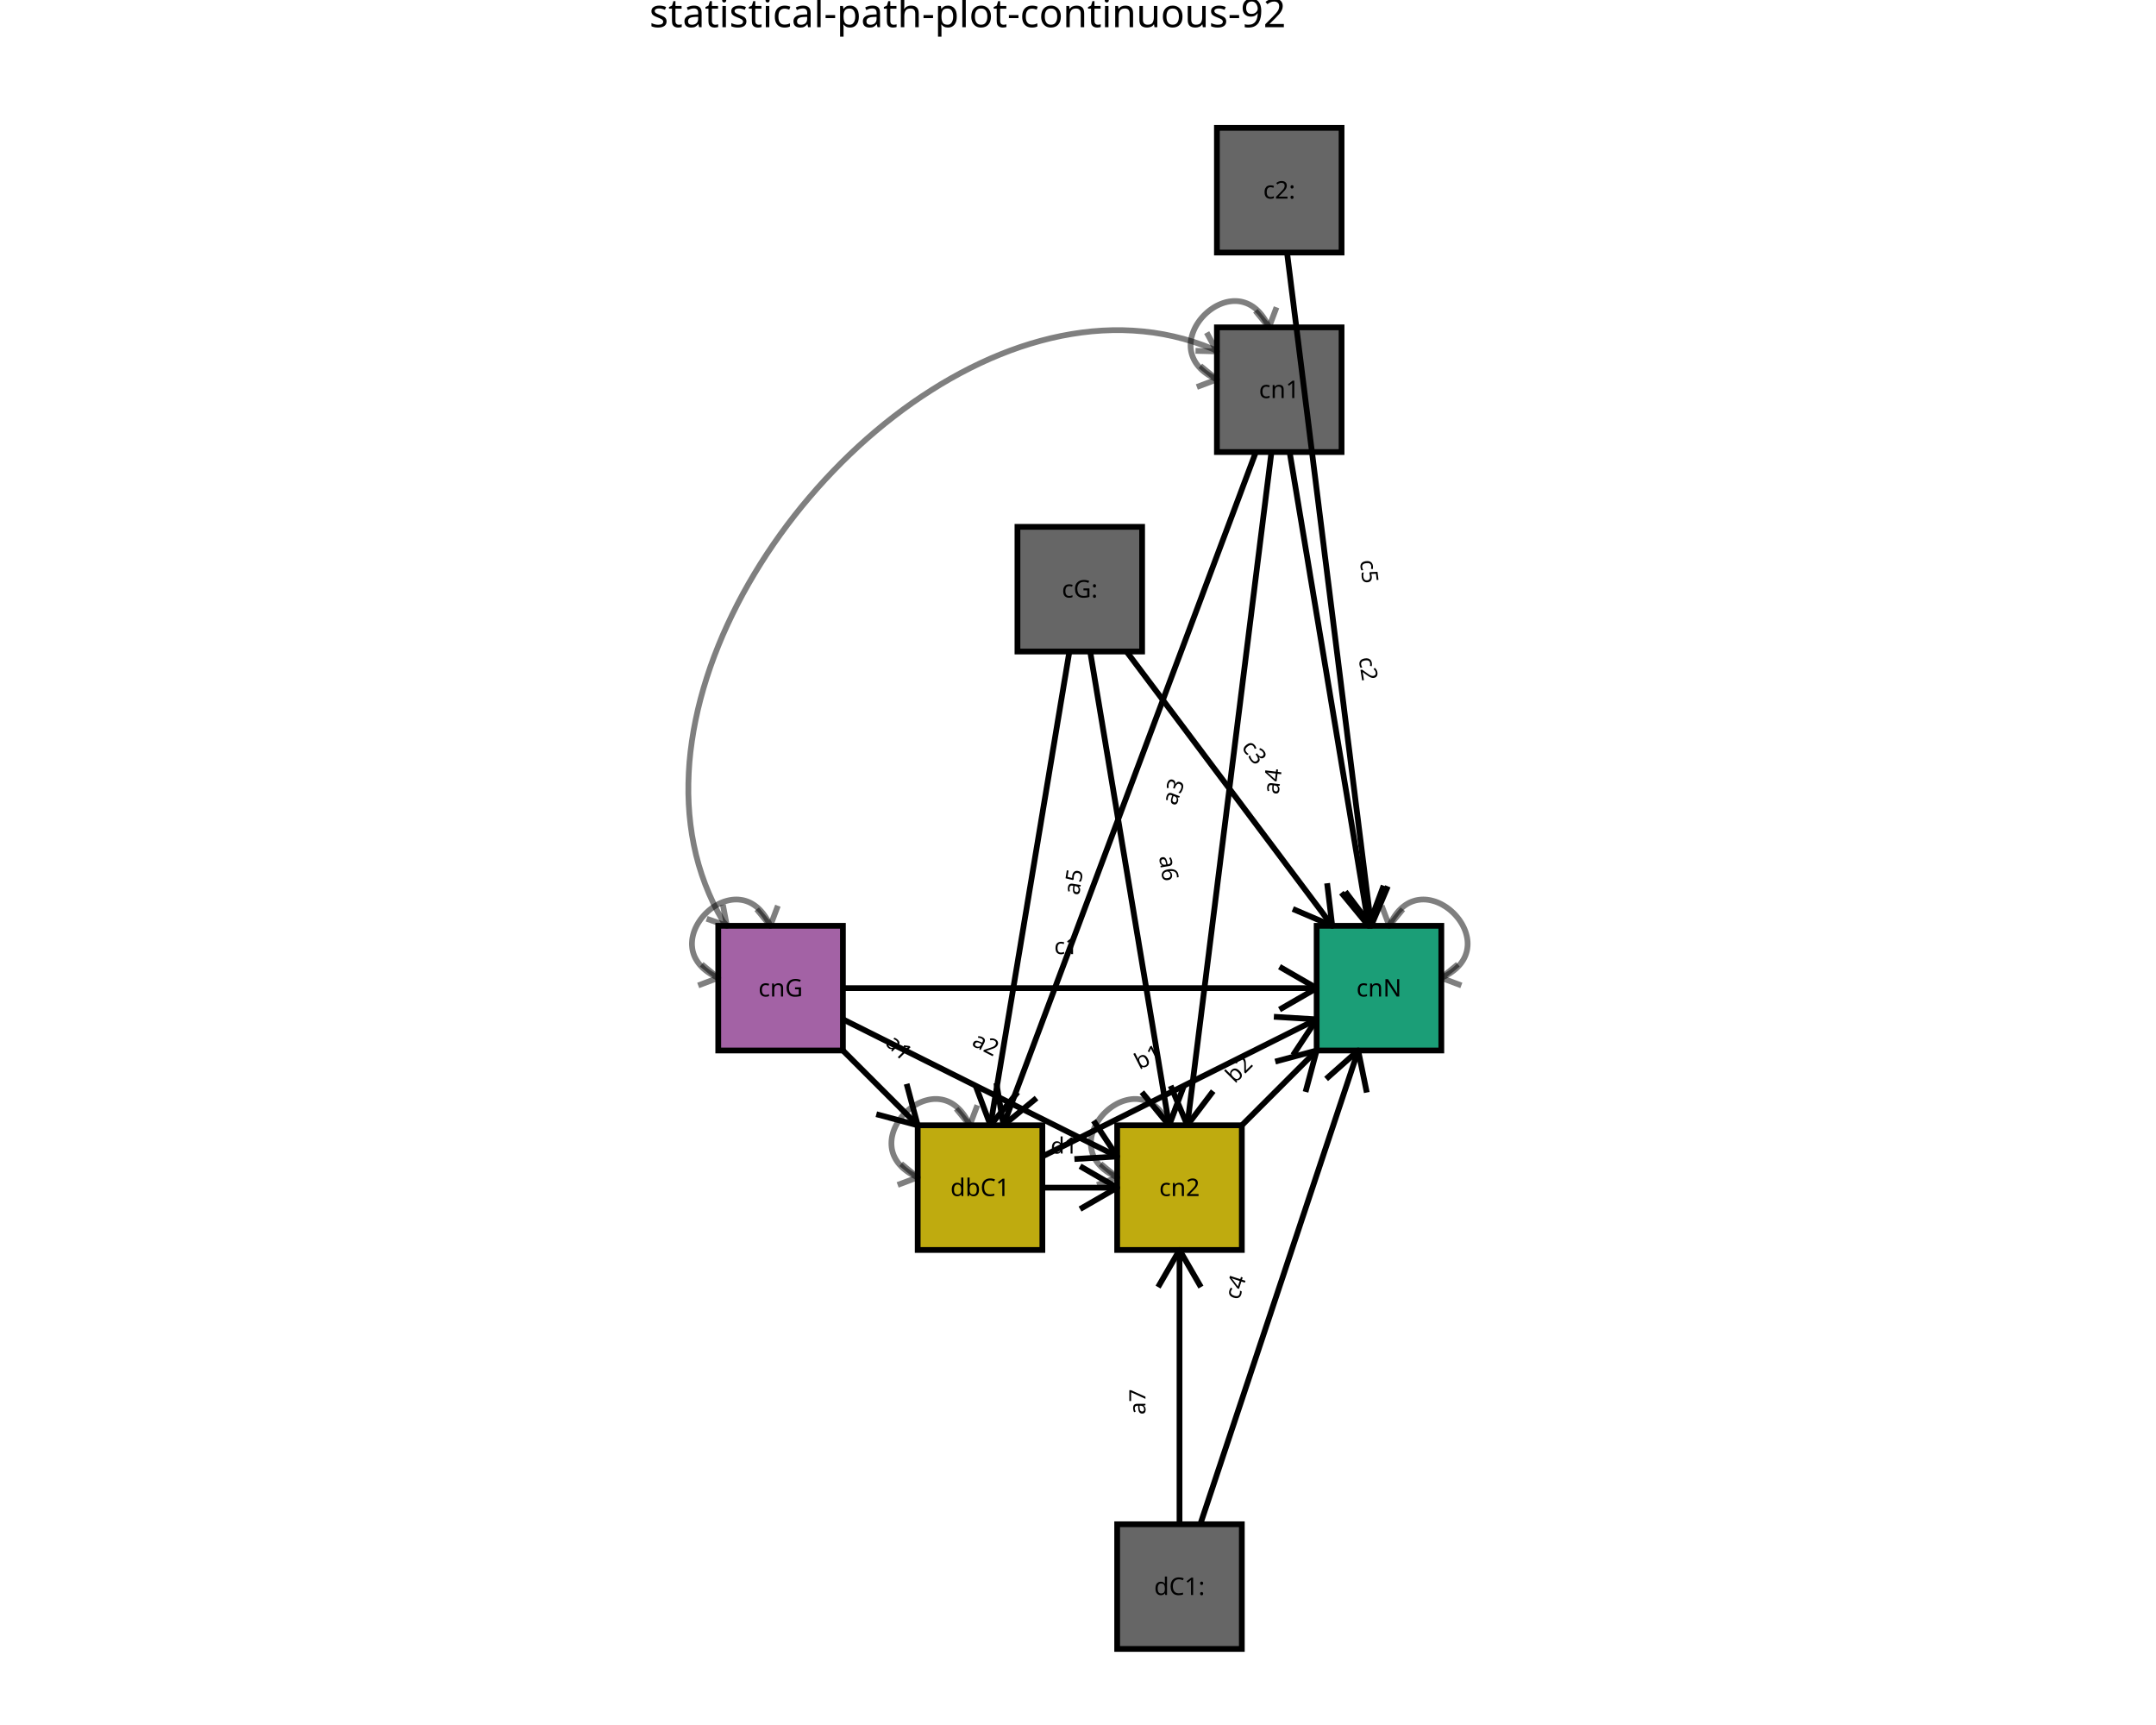
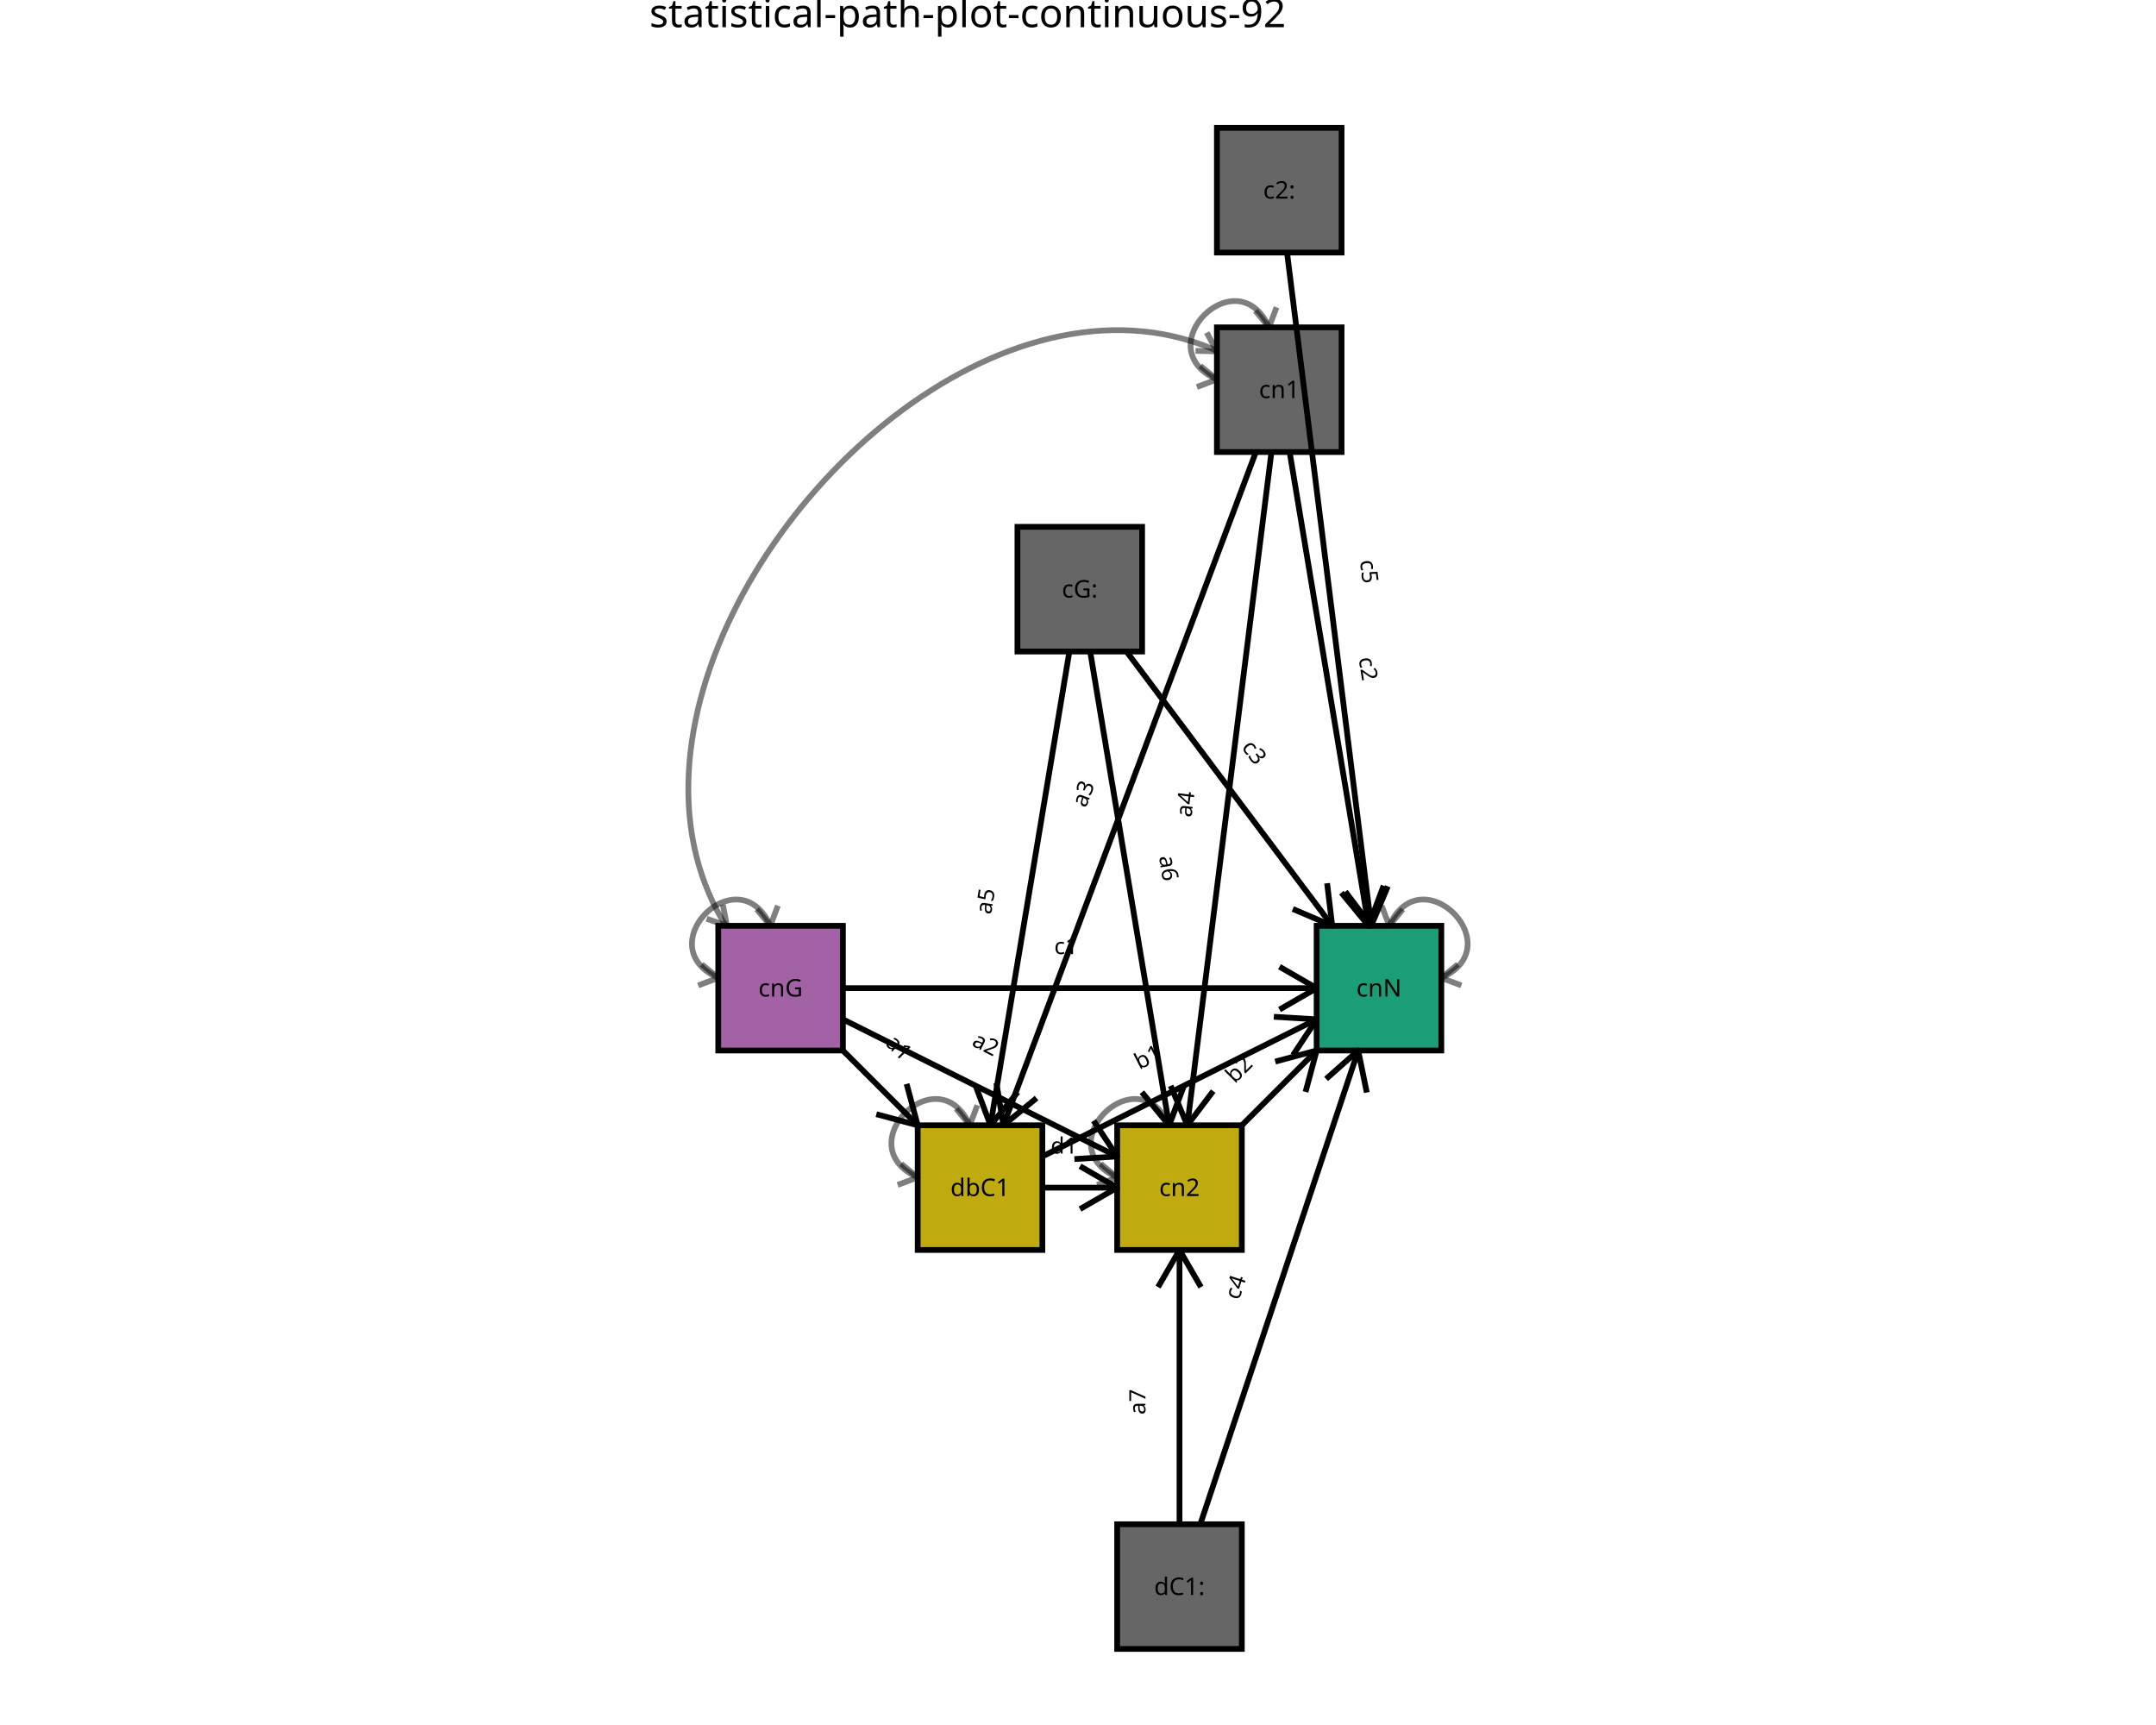
<svg xmlns="http://www.w3.org/2000/svg" class="svglite" data-engine-version="2.0" width="720.00pt" height="576.00pt" viewBox="0 0 720.00 576.00">
  <defs>
    <style type="text/css">
    .svglite line, .svglite polyline, .svglite polygon, .svglite path, .svglite rect, .svglite circle {
      fill: none;
      stroke: #000000;
      stroke-linecap: round;
      stroke-linejoin: round;
      stroke-miterlimit: 10.00;
    }
  </style>
  </defs>
  <rect width="100%" height="100%" style="stroke: none; fill: #FFFFFF;" />
  <defs>
    <clipPath id="cpMC4wMHw3MjAuMDB8MC4wMHw1NzYuMDA=">
      <rect x="0.00" y="0.00" width="720.00" height="576.00" />
    </clipPath>
  </defs>
  <g clip-path="url(#cpMC4wMHw3MjAuMDB8MC4wMHw1NzYuMDA=)">
</g>
  <defs>
    <clipPath id="cpMjE2Ljg3fDUwMy4xM3wwLjAwfDU3Ni4wMA==">
      <rect x="216.87" y="0.00" width="286.26" height="576.00" />
    </clipPath>
  </defs>
  <g clip-path="url(#cpMjE2Ljg3fDUwMy4xM3wwLjAwfDU3Ni4wMA==)">
    <rect x="216.87" y="0.00" width="286.26" height="576.00" style="stroke-width: 10.67; stroke: none;" />
  </g>
  <g clip-path="url(#cpMC4wMHw3MjAuMDB8MC4wMHw1NzYuMDA=)">
</g>
  <defs>
    <clipPath id="cpMjE2Ljg3fDUwMy4xM3wxNy4zMHw1NzYuMDA=">
      <rect x="216.87" y="17.30" width="286.26" height="558.70" />
    </clipPath>
  </defs>
  <g clip-path="url(#cpMjE2Ljg3fDUwMy4xM3wxNy4zMHw1NzYuMDA=)">
    <rect x="216.87" y="17.30" width="286.26" height="558.70" style="stroke-width: 10.67; stroke: none;" />
    <rect x="239.86" y="309.14" width="41.63" height="41.63" style="stroke-width: 1.92; stroke-linecap: butt; stroke-linejoin: miter; fill: #A362A5;" />
    <rect x="439.70" y="309.14" width="41.63" height="41.63" style="stroke-width: 1.92; stroke-linecap: butt; stroke-linejoin: miter; fill: #1B9E77;" />
    <rect x="306.47" y="375.75" width="41.63" height="41.63" style="stroke-width: 1.92; stroke-linecap: butt; stroke-linejoin: miter; fill: #BFAB0F;" />
    <rect x="373.08" y="375.75" width="41.63" height="41.63" style="stroke-width: 1.92; stroke-linecap: butt; stroke-linejoin: miter; fill: #BFAB0F;" />
    <rect x="406.39" y="109.31" width="41.63" height="41.63" style="stroke-width: 1.92; stroke-linecap: butt; stroke-linejoin: miter; fill: #666666;" />
    <rect x="339.78" y="175.92" width="41.63" height="41.63" style="stroke-width: 1.92; stroke-linecap: butt; stroke-linejoin: miter; fill: #666666;" />
    <rect x="373.08" y="508.97" width="41.63" height="41.63" style="stroke-width: 1.92; stroke-linecap: butt; stroke-linejoin: miter; fill: #666666;" />
    <rect x="406.39" y="42.70" width="41.63" height="41.63" style="stroke-width: 1.92; stroke-linecap: butt; stroke-linejoin: miter; fill: #666666;" />
    <polyline points="281.50,329.96 282.88,329.96 284.90,329.96 286.92,329.96 288.94,329.96 290.96,329.96 292.98,329.96 294.99,329.96 297.01,329.96 299.03,329.96 301.05,329.96 303.07,329.96 305.09,329.96 307.11,329.96 309.12,329.96 311.14,329.96 313.16,329.96 315.18,329.96 317.20,329.96 319.22,329.96 321.23,329.96 323.25,329.96 325.27,329.96 327.29,329.96 329.31,329.96 331.33,329.96 333.35,329.96 335.36,329.96 337.38,329.96 339.40,329.96 341.42,329.96 343.44,329.96 345.46,329.96 347.48,329.96 349.49,329.96 351.51,329.96 353.53,329.96 355.55,329.96 357.57,329.96 359.59,329.96 361.60,329.96 363.62,329.96 365.64,329.96 367.66,329.96 369.68,329.96 371.70,329.96 373.72,329.96 375.73,329.96 377.75,329.96 379.77,329.96 381.79,329.96 383.81,329.96 385.83,329.96 387.85,329.96 389.86,329.96 391.88,329.96 393.90,329.96 395.92,329.96 397.94,329.96 399.96,329.96 401.97,329.96 403.99,329.96 406.01,329.96 408.03,329.96 410.05,329.96 412.07,329.96 414.09,329.96 416.10,329.96 418.12,329.96 420.14,329.96 422.16,329.96 424.18,329.96 426.20,329.96 428.22,329.96 430.23,329.96 432.25,329.96 434.27,329.96 436.29,329.96 438.31,329.96 439.70,329.96 " style="stroke-width: 1.92; stroke-linecap: butt;" />
    <polyline points="427.30,337.11 439.70,329.96 427.30,322.80 " style="stroke-width: 1.92; stroke-linecap: butt;" />
    <polyline points="376.21,217.55 376.74,218.27 377.75,219.61 378.76,220.96 379.77,222.30 380.78,223.65 381.79,225.00 382.80,226.34 383.81,227.69 384.82,229.03 385.83,230.38 386.84,231.72 387.85,233.07 388.85,234.41 389.86,235.76 390.87,237.11 391.88,238.45 392.89,239.80 393.90,241.14 394.91,242.49 395.92,243.83 396.93,245.18 397.94,246.53 398.95,247.87 399.96,249.22 400.97,250.56 401.97,251.91 402.98,253.25 403.99,254.60 405.00,255.95 406.01,257.29 407.02,258.64 408.03,259.98 409.04,261.33 410.05,262.67 411.06,264.02 412.07,265.37 413.08,266.71 414.09,268.06 415.09,269.40 416.10,270.75 417.11,272.09 418.12,273.44 419.13,274.78 420.14,276.13 421.15,277.48 422.16,278.82 423.17,280.17 424.18,281.51 425.19,282.86 426.20,284.20 427.21,285.55 428.22,286.90 429.22,288.24 430.23,289.59 431.24,290.93 432.25,292.28 433.26,293.62 434.27,294.97 435.28,296.32 436.29,297.66 437.30,299.01 438.31,300.35 439.32,301.70 440.33,303.04 441.34,304.39 442.34,305.74 443.35,307.08 444.36,308.43 444.90,309.14 " style="stroke-width: 1.92; stroke-linecap: butt;" />
    <polyline points="431.74,303.52 444.90,309.14 443.19,294.93 " style="stroke-width: 1.92; stroke-linecap: butt;" />
    <polyline points="357.13,217.55 356.89,218.94 356.56,220.96 356.22,222.98 355.89,225.00 355.55,227.01 355.21,229.03 354.88,231.05 354.54,233.07 354.20,235.09 353.87,237.11 353.53,239.12 353.19,241.14 352.86,243.16 352.52,245.18 352.19,247.20 351.85,249.22 351.51,251.24 351.18,253.25 350.84,255.27 350.50,257.29 350.17,259.31 349.83,261.33 349.49,263.35 349.16,265.37 348.82,267.38 348.48,269.40 348.15,271.42 347.81,273.44 347.48,275.46 347.14,277.48 346.80,279.49 346.47,281.51 346.13,283.53 345.79,285.55 345.46,287.57 345.12,289.59 344.78,291.61 344.45,293.62 344.11,295.64 343.77,297.66 343.44,299.68 343.10,301.70 342.77,303.72 342.43,305.74 342.09,307.75 341.76,309.77 341.42,311.79 341.08,313.81 340.75,315.83 340.41,317.85 340.07,319.86 339.74,321.88 339.40,323.90 339.06,325.92 338.73,327.94 338.39,329.96 338.06,331.98 337.72,333.99 337.38,336.01 337.05,338.03 336.71,340.05 336.37,342.07 336.04,344.09 335.70,346.11 335.36,348.12 335.03,350.14 334.69,352.16 334.35,354.18 334.02,356.20 333.68,358.22 333.35,360.23 333.01,362.25 332.67,364.27 332.34,366.29 332.00,368.31 331.66,370.33 331.33,372.35 330.99,374.36 330.76,375.75 " style="stroke-width: 1.92; stroke-linecap: butt;" />
    <polyline points="325.74,362.35 330.76,375.75 339.86,364.70 " style="stroke-width: 1.92; stroke-linecap: butt;" />
    <polyline points="364.06,217.55 364.30,218.94 364.63,220.96 364.97,222.98 365.31,225.00 365.64,227.01 365.98,229.03 366.31,231.05 366.65,233.07 366.99,235.09 367.32,237.11 367.66,239.12 368.00,241.14 368.33,243.16 368.67,245.18 369.01,247.20 369.34,249.22 369.68,251.24 370.02,253.25 370.35,255.27 370.69,257.29 371.02,259.31 371.36,261.33 371.70,263.35 372.03,265.37 372.37,267.38 372.71,269.40 373.04,271.42 373.38,273.44 373.72,275.46 374.05,277.48 374.39,279.49 374.72,281.51 375.06,283.53 375.40,285.55 375.73,287.57 376.07,289.59 376.41,291.61 376.74,293.62 377.08,295.64 377.42,297.66 377.75,299.68 378.09,301.70 378.43,303.72 378.76,305.74 379.10,307.75 379.43,309.77 379.77,311.79 380.11,313.81 380.44,315.83 380.78,317.85 381.12,319.86 381.45,321.88 381.79,323.90 382.13,325.92 382.46,327.94 382.80,329.96 383.14,331.98 383.47,333.99 383.81,336.01 384.14,338.03 384.48,340.05 384.82,342.07 385.15,344.09 385.49,346.11 385.83,348.12 386.16,350.14 386.50,352.16 386.84,354.18 387.17,356.20 387.51,358.22 387.85,360.23 388.18,362.25 388.52,364.27 388.85,366.29 389.19,368.31 389.53,370.33 389.86,372.35 390.20,374.36 390.43,375.75 " style="stroke-width: 1.92; stroke-linecap: butt;" />
    <polyline points="381.33,364.70 390.43,375.75 395.45,362.35 " style="stroke-width: 1.92; stroke-linecap: butt;" />
    <polyline points="400.84,508.97 401.30,507.59 401.97,505.57 402.65,503.55 403.32,501.53 403.99,499.51 404.67,497.49 405.34,495.47 406.01,493.46 406.68,491.44 407.36,489.42 408.03,487.40 408.70,485.38 409.38,483.36 410.05,481.34 410.72,479.33 411.39,477.31 412.07,475.29 412.74,473.27 413.41,471.25 414.09,469.23 414.76,467.22 415.43,465.20 416.10,463.18 416.78,461.16 417.45,459.14 418.12,457.12 418.80,455.10 419.47,453.09 420.14,451.07 420.81,449.05 421.49,447.03 422.16,445.01 422.83,442.99 423.51,440.97 424.18,438.96 424.85,436.94 425.52,434.92 426.20,432.90 426.87,430.88 427.54,428.86 428.22,426.85 428.89,424.83 429.56,422.81 430.23,420.79 430.91,418.77 431.58,416.75 432.25,414.73 432.93,412.72 433.60,410.70 434.27,408.68 434.94,406.66 435.62,404.64 436.29,402.62 436.96,400.60 437.63,398.59 438.31,396.57 438.98,394.55 439.65,392.53 440.33,390.51 441.00,388.49 441.67,386.48 442.34,384.46 443.02,382.44 443.69,380.42 444.36,378.40 445.04,376.38 445.71,374.36 446.38,372.35 447.05,370.33 447.73,368.31 448.40,366.29 449.07,364.27 449.75,362.25 450.42,360.23 451.09,358.22 451.76,356.20 452.44,354.18 453.11,352.16 453.57,350.77 " style="stroke-width: 1.92; stroke-linecap: butt;" />
    <polyline points="456.44,364.80 453.57,350.77 442.86,360.27 " style="stroke-width: 1.92; stroke-linecap: butt;" />
    <polyline points="393.90,508.97 393.90,508.26 393.90,506.91 393.90,505.57 393.90,504.22 393.90,502.88 393.90,501.53 393.90,500.18 393.90,498.84 393.90,497.49 393.90,496.15 393.90,494.80 393.90,493.46 393.90,492.11 393.90,490.76 393.90,489.42 393.90,488.07 393.90,486.73 393.90,485.38 393.90,484.04 393.90,482.69 393.90,481.34 393.90,480.00 393.90,478.65 393.90,477.31 393.90,475.96 393.90,474.62 393.90,473.27 393.90,471.93 393.90,470.58 393.90,469.23 393.90,467.89 393.90,466.54 393.90,465.20 393.90,463.85 393.90,462.51 393.90,461.16 393.90,459.81 393.90,458.47 393.90,457.12 393.90,455.78 393.90,454.43 393.90,453.09 393.90,451.74 393.90,450.39 393.90,449.05 393.90,447.70 393.90,446.36 393.90,445.01 393.90,443.67 393.90,442.32 393.90,440.97 393.90,439.63 393.90,438.28 393.90,436.94 393.90,435.59 393.90,434.25 393.90,432.90 393.90,431.56 393.90,430.21 393.90,428.86 393.90,427.52 393.90,426.17 393.90,424.83 393.90,423.48 393.90,422.14 393.90,420.79 393.90,419.44 393.90,418.10 393.90,417.38 " style="stroke-width: 1.92; stroke-linecap: butt;" />
    <polyline points="401.06,429.78 393.90,417.38 386.74,429.78 " style="stroke-width: 1.92; stroke-linecap: butt;" />
    <polyline points="429.81,84.33 429.90,85.05 430.23,87.74 430.57,90.43 430.91,93.12 431.24,95.81 431.58,98.50 431.92,101.19 432.25,103.89 432.59,106.58 432.93,109.27 433.26,111.96 433.60,114.65 433.93,117.34 434.27,120.03 434.61,122.72 434.94,125.42 435.28,128.11 435.62,130.80 435.95,133.49 436.29,136.18 436.63,138.87 436.96,141.56 437.30,144.26 437.63,146.95 437.97,149.64 438.31,152.33 438.64,155.02 438.98,157.71 439.32,160.40 439.65,163.09 439.99,165.79 440.33,168.48 440.66,171.17 441.00,173.86 441.34,176.55 441.67,179.24 442.01,181.93 442.34,184.63 442.68,187.32 443.02,190.01 443.35,192.70 443.69,195.39 444.03,198.08 444.36,200.77 444.70,203.46 445.04,206.16 445.37,208.85 445.71,211.54 446.05,214.23 446.38,216.92 446.72,219.61 447.05,222.30 447.39,225.00 447.73,227.69 448.06,230.38 448.40,233.07 448.74,235.76 449.07,238.45 449.41,241.14 449.75,243.83 450.08,246.53 450.42,249.22 450.76,251.91 451.09,254.60 451.43,257.29 451.76,259.98 452.10,262.67 452.44,265.37 452.77,268.06 453.11,270.75 453.45,273.44 453.78,276.13 454.12,278.82 454.46,281.51 454.79,284.20 455.13,286.90 455.47,289.59 455.80,292.28 456.14,294.97 456.47,297.66 456.81,300.35 457.15,303.04 457.48,305.74 457.82,308.43 457.91,309.14 " style="stroke-width: 1.92; stroke-linecap: butt;" />
    <polyline points="449.27,297.73 457.91,309.14 463.47,295.95 " style="stroke-width: 1.92; stroke-linecap: butt;" />
    <polyline points="281.50,350.77 281.54,350.82 282.21,351.49 282.88,352.16 283.56,352.83 284.23,353.51 284.90,354.18 285.57,354.85 286.25,355.52 286.92,356.20 287.59,356.87 288.27,357.54 288.94,358.22 289.61,358.89 290.28,359.56 290.96,360.23 291.63,360.91 292.30,361.58 292.98,362.25 293.65,362.93 294.32,363.60 294.99,364.27 295.67,364.94 296.34,365.62 297.01,366.29 297.69,366.96 298.36,367.64 299.03,368.31 299.70,368.98 300.38,369.65 301.05,370.33 301.72,371.00 302.40,371.67 303.07,372.35 303.74,373.02 304.41,373.69 305.09,374.36 305.76,375.04 306.43,375.71 306.47,375.75 " style="stroke-width: 1.92; stroke-linecap: butt;" />
    <polyline points="292.65,372.05 306.47,375.75 302.77,361.93 " style="stroke-width: 1.92; stroke-linecap: butt;" />
    <polyline points="281.50,340.37 282.21,340.72 283.56,341.40 284.90,342.07 286.25,342.74 287.59,343.41 288.94,344.09 290.28,344.76 291.63,345.43 292.98,346.11 294.32,346.78 295.67,347.45 297.01,348.12 298.36,348.80 299.70,349.47 301.05,350.14 302.40,350.82 303.74,351.49 305.09,352.16 306.43,352.83 307.78,353.51 309.12,354.18 310.47,354.85 311.81,355.52 313.16,356.20 314.51,356.87 315.85,357.54 317.20,358.22 318.54,358.89 319.89,359.56 321.23,360.23 322.58,360.91 323.93,361.58 325.27,362.25 326.62,362.93 327.96,363.60 329.31,364.27 330.65,364.94 332.00,365.62 333.35,366.29 334.69,366.96 336.04,367.64 337.38,368.31 338.73,368.98 340.07,369.65 341.42,370.33 342.77,371.00 344.11,371.67 345.46,372.35 346.80,373.02 348.15,373.69 349.49,374.36 350.84,375.04 352.19,375.71 353.53,376.38 354.88,377.06 356.22,377.73 357.57,378.40 358.91,379.07 360.26,379.75 361.60,380.42 362.95,381.09 364.30,381.77 365.64,382.44 366.99,383.11 368.33,383.78 369.68,384.46 371.02,385.13 372.37,385.80 373.08,386.16 " style="stroke-width: 1.92; stroke-linecap: butt;" />
    <polyline points="358.80,387.02 373.08,386.16 365.20,374.22 " style="stroke-width: 1.92; stroke-linecap: butt;" />
    <polyline points="348.11,386.16 348.82,385.80 350.17,385.13 351.51,384.46 352.86,383.78 354.20,383.11 355.55,382.44 356.89,381.77 358.24,381.09 359.59,380.42 360.93,379.75 362.28,379.07 363.62,378.40 364.97,377.73 366.31,377.06 367.66,376.38 369.01,375.71 370.35,375.04 371.70,374.36 373.04,373.69 374.39,373.02 375.73,372.35 377.08,371.67 378.43,371.00 379.77,370.33 381.12,369.65 382.46,368.98 383.81,368.31 385.15,367.64 386.50,366.96 387.85,366.29 389.19,365.62 390.54,364.94 391.88,364.27 393.23,363.60 394.57,362.93 395.92,362.25 397.26,361.58 398.61,360.91 399.96,360.23 401.30,359.56 402.65,358.89 403.99,358.22 405.34,357.54 406.68,356.87 408.03,356.20 409.38,355.52 410.72,354.85 412.07,354.18 413.41,353.51 414.76,352.83 416.10,352.16 417.45,351.49 418.80,350.82 420.14,350.14 421.49,349.47 422.83,348.80 424.18,348.12 425.52,347.45 426.87,346.78 428.22,346.11 429.56,345.43 430.91,344.76 432.25,344.09 433.60,343.41 434.94,342.74 436.29,342.07 437.63,341.40 438.98,340.72 439.70,340.37 " style="stroke-width: 1.92; stroke-linecap: butt;" />
    <polyline points="431.81,352.31 439.70,340.37 425.41,339.51 " style="stroke-width: 1.92; stroke-linecap: butt;" />
    <polyline points="348.11,396.57 348.15,396.57 348.82,396.57 349.49,396.57 350.17,396.57 350.84,396.57 351.51,396.57 352.19,396.57 352.86,396.57 353.53,396.57 354.20,396.57 354.88,396.57 355.55,396.57 356.22,396.57 356.89,396.57 357.57,396.57 358.24,396.57 358.91,396.57 359.59,396.57 360.26,396.57 360.93,396.57 361.60,396.57 362.28,396.57 362.95,396.57 363.62,396.57 364.30,396.57 364.97,396.57 365.64,396.57 366.31,396.57 366.99,396.57 367.66,396.57 368.33,396.57 369.01,396.57 369.68,396.57 370.35,396.57 371.02,396.57 371.70,396.57 372.37,396.57 373.04,396.57 373.08,396.57 " style="stroke-width: 1.92; stroke-linecap: butt;" />
    <polyline points="360.69,403.72 373.08,396.57 360.69,389.41 " style="stroke-width: 1.92; stroke-linecap: butt;" />
    <polyline points="414.72,375.75 414.76,375.71 415.43,375.04 416.10,374.36 416.78,373.69 417.45,373.02 418.12,372.35 418.80,371.67 419.47,371.00 420.14,370.33 420.81,369.65 421.49,368.98 422.16,368.31 422.83,367.64 423.51,366.96 424.18,366.29 424.85,365.62 425.52,364.94 426.20,364.27 426.87,363.60 427.54,362.93 428.22,362.25 428.89,361.58 429.56,360.91 430.23,360.23 430.91,359.56 431.58,358.89 432.25,358.22 432.93,357.54 433.60,356.87 434.27,356.20 434.94,355.52 435.62,354.85 436.29,354.18 436.96,353.51 437.63,352.83 438.31,352.16 438.98,351.49 439.65,350.82 439.70,350.77 " style="stroke-width: 1.92; stroke-linecap: butt;" />
    <polyline points="435.99,364.60 439.70,350.77 425.87,354.48 " style="stroke-width: 1.92; stroke-linecap: butt;" />
    <polyline points="430.68,150.94 430.91,152.33 431.24,154.35 431.58,156.37 431.92,158.38 432.25,160.40 432.59,162.42 432.93,164.44 433.26,166.46 433.60,168.48 433.93,170.50 434.27,172.51 434.61,174.53 434.94,176.55 435.28,178.57 435.62,180.59 435.95,182.61 436.29,184.63 436.63,186.64 436.96,188.66 437.30,190.68 437.63,192.70 437.97,194.72 438.31,196.74 438.64,198.75 438.98,200.77 439.32,202.79 439.65,204.81 439.99,206.83 440.33,208.85 440.66,210.87 441.00,212.88 441.34,214.90 441.67,216.92 442.01,218.94 442.34,220.96 442.68,222.98 443.02,225.00 443.35,227.01 443.69,229.03 444.03,231.05 444.36,233.07 444.70,235.09 445.04,237.11 445.37,239.12 445.71,241.14 446.05,243.16 446.38,245.18 446.72,247.20 447.05,249.22 447.39,251.24 447.73,253.25 448.06,255.27 448.40,257.29 448.74,259.31 449.07,261.33 449.41,263.35 449.75,265.37 450.08,267.38 450.42,269.40 450.76,271.42 451.09,273.44 451.43,275.46 451.76,277.48 452.10,279.49 452.44,281.51 452.77,283.53 453.11,285.55 453.45,287.57 453.78,289.59 454.12,291.61 454.46,293.62 454.79,295.64 455.13,297.66 455.47,299.68 455.80,301.70 456.14,303.72 456.47,305.74 456.81,307.75 457.04,309.14 " style="stroke-width: 1.92; stroke-linecap: butt;" />
    <polyline points="447.95,298.09 457.04,309.14 462.06,295.74 " style="stroke-width: 1.92; stroke-linecap: butt;" />
    <polyline points="419.40,150.94 419.13,151.66 418.12,154.35 417.11,157.04 416.10,159.73 415.09,162.42 414.09,165.11 413.08,167.80 412.07,170.50 411.06,173.19 410.05,175.88 409.04,178.57 408.03,181.26 407.02,183.95 406.01,186.64 405.00,189.34 403.99,192.03 402.98,194.72 401.97,197.41 400.97,200.10 399.96,202.79 398.95,205.48 397.94,208.17 396.93,210.87 395.92,213.56 394.91,216.25 393.90,218.94 392.89,221.63 391.88,224.32 390.87,227.01 389.86,229.71 388.85,232.40 387.85,235.09 386.84,237.78 385.83,240.47 384.82,243.16 383.81,245.85 382.80,248.54 381.79,251.24 380.78,253.93 379.77,256.62 378.76,259.31 377.75,262.00 376.74,264.69 375.73,267.38 374.72,270.08 373.72,272.77 372.71,275.46 371.70,278.15 370.69,280.84 369.68,283.53 368.67,286.22 367.66,288.91 366.65,291.61 365.64,294.30 364.63,296.99 363.62,299.68 362.61,302.37 361.60,305.06 360.60,307.75 359.59,310.45 358.58,313.14 357.57,315.83 356.56,318.52 355.55,321.21 354.54,323.90 353.53,326.59 352.52,329.28 351.51,331.98 350.50,334.67 349.49,337.36 348.48,340.05 347.48,342.74 346.47,345.43 345.46,348.12 344.45,350.82 343.44,353.51 342.43,356.20 341.42,358.89 340.41,361.58 339.40,364.27 338.39,366.96 337.38,369.65 336.37,372.35 335.36,375.04 335.10,375.75 " style="stroke-width: 1.92; stroke-linecap: butt;" />
    <polyline points="332.75,361.63 335.10,375.75 346.15,366.66 " style="stroke-width: 1.92; stroke-linecap: butt;" />
    <polyline points="424.60,150.94 424.51,151.66 424.18,154.35 423.84,157.04 423.51,159.73 423.17,162.42 422.83,165.11 422.50,167.80 422.16,170.50 421.82,173.19 421.49,175.88 421.15,178.57 420.81,181.26 420.48,183.95 420.14,186.64 419.80,189.34 419.47,192.03 419.13,194.72 418.80,197.41 418.46,200.10 418.12,202.79 417.79,205.48 417.45,208.17 417.11,210.87 416.78,213.56 416.44,216.25 416.10,218.94 415.77,221.63 415.43,224.32 415.09,227.01 414.76,229.71 414.42,232.40 414.09,235.09 413.75,237.78 413.41,240.47 413.08,243.16 412.74,245.85 412.40,248.54 412.07,251.24 411.73,253.93 411.39,256.62 411.06,259.31 410.72,262.00 410.39,264.69 410.05,267.38 409.71,270.08 409.38,272.77 409.04,275.46 408.70,278.15 408.37,280.84 408.03,283.53 407.69,286.22 407.36,288.91 407.02,291.61 406.68,294.30 406.35,296.99 406.01,299.68 405.68,302.37 405.34,305.06 405.00,307.75 404.67,310.45 404.33,313.14 403.99,315.83 403.66,318.52 403.32,321.21 402.98,323.90 402.65,326.59 402.31,329.28 401.97,331.98 401.64,334.67 401.30,337.36 400.97,340.05 400.63,342.74 400.29,345.43 399.96,348.12 399.62,350.82 399.28,353.51 398.95,356.20 398.61,358.89 398.27,361.58 397.94,364.27 397.60,366.96 397.26,369.65 396.93,372.35 396.59,375.04 396.50,375.75 " style="stroke-width: 1.92; stroke-linecap: butt;" />
    <polyline points="390.94,362.56 396.50,375.75 405.14,364.34 " style="stroke-width: 1.92; stroke-linecap: butt;" />
    <text x="356.02" y="318.58" text-anchor="middle" style="font-size: 7.53px; font-family: sans;" textLength="7.95px" lengthAdjust="spacingAndGlyphs">c1</text>
    <text transform="translate(416.81,252.72) rotate(-307)" text-anchor="middle" style="font-size: 7.53px; font-family: sans;" textLength="7.95px" lengthAdjust="spacingAndGlyphs">c3</text>
-     <text transform="translate(361.03,294.87) rotate(-441)" text-anchor="middle" style="font-size: 7.53px; font-family: sans;" textLength="8.37px" lengthAdjust="spacingAndGlyphs">a5</text>
+     <text transform="translate(331.63,301.30) rotate(-441)" text-anchor="middle" style="font-size: 7.53px; font-family: sans;" textLength="8.37px" lengthAdjust="spacingAndGlyphs">a5</text>
    <text transform="translate(387.72,290.28) rotate(-279)" text-anchor="middle" style="font-size: 7.53px; font-family: sans;" textLength="8.37px" lengthAdjust="spacingAndGlyphs">a6</text>
    <text transform="translate(414.98,430.57) rotate(-72)" text-anchor="middle" style="font-size: 7.53px; font-family: sans;" textLength="7.95px" lengthAdjust="spacingAndGlyphs">c4</text>
    <text transform="translate(382.52,468.09) rotate(-90)" text-anchor="middle" style="font-size: 7.53px; font-family: sans;" textLength="8.37px" lengthAdjust="spacingAndGlyphs">a7</text>
    <text transform="translate(454.62,191.13) rotate(-277)" text-anchor="middle" style="font-size: 7.53px; font-family: sans;" textLength="7.95px" lengthAdjust="spacingAndGlyphs">c5</text>
    <text transform="translate(298.42,351.60) rotate(-315)" text-anchor="middle" style="font-size: 7.53px; font-family: sans;" textLength="8.37px" lengthAdjust="spacingAndGlyphs">a1</text>
    <text transform="translate(328.05,350.92) rotate(-333)" text-anchor="middle" style="font-size: 7.53px; font-family: sans;" textLength="8.37px" lengthAdjust="spacingAndGlyphs">a2</text>
    <text transform="translate(384.49,355.25) rotate(-27)" text-anchor="middle" style="font-size: 7.53px; font-family: sans;" textLength="8.37px" lengthAdjust="spacingAndGlyphs">b1</text>
    <text x="355.34" y="385.19" text-anchor="middle" style="font-size: 7.53px; font-family: sans;" textLength="8.37px" lengthAdjust="spacingAndGlyphs">d1</text>
    <text transform="translate(415.55,358.83) rotate(-45)" text-anchor="middle" style="font-size: 7.53px; font-family: sans;" textLength="8.37px" lengthAdjust="spacingAndGlyphs">b2</text>
    <text transform="translate(454.33,223.67) rotate(-279)" text-anchor="middle" style="font-size: 7.53px; font-family: sans;" textLength="7.95px" lengthAdjust="spacingAndGlyphs">c2</text>
-     <text transform="translate(394.21,265.27) rotate(-429)" text-anchor="middle" style="font-size: 7.53px; font-family: sans;" textLength="8.37px" lengthAdjust="spacingAndGlyphs">a3</text>
-     <text transform="translate(427.51,261.20) rotate(-443)" text-anchor="middle" style="font-size: 7.53px; font-family: sans;" textLength="8.37px" lengthAdjust="spacingAndGlyphs">a4</text>
+     <text transform="translate(364.13,265.93) rotate(-429)" text-anchor="middle" style="font-size: 7.53px; font-family: sans;" textLength="8.37px" lengthAdjust="spacingAndGlyphs">a3</text>
+     <text transform="translate(398.40,268.83) rotate(-443)" text-anchor="middle" style="font-size: 7.53px; font-family: sans;" textLength="8.37px" lengthAdjust="spacingAndGlyphs">a4</text>
    <text x="260.68" y="332.75" text-anchor="middle" style="font-size: 8.13px; font-family: sans;" textLength="14.92px" lengthAdjust="spacingAndGlyphs">cnG</text>
    <text x="460.51" y="332.75" text-anchor="middle" style="font-size: 8.13px; font-family: sans;" textLength="14.46px" lengthAdjust="spacingAndGlyphs">cnN</text>
    <text x="327.29" y="399.37" text-anchor="middle" style="font-size: 8.13px; font-family: sans;" textLength="19.44px" lengthAdjust="spacingAndGlyphs">dbC1</text>
    <text x="393.90" y="399.37" text-anchor="middle" style="font-size: 8.13px; font-family: sans;" textLength="13.11px" lengthAdjust="spacingAndGlyphs">cn2</text>
    <text x="427.21" y="132.92" text-anchor="middle" style="font-size: 8.13px; font-family: sans;" textLength="13.11px" lengthAdjust="spacingAndGlyphs">cn1</text>
    <text x="360.60" y="199.53" text-anchor="middle" style="font-size: 8.13px; font-family: sans;" textLength="12.65px" lengthAdjust="spacingAndGlyphs">cG:</text>
    <text x="393.90" y="532.59" text-anchor="middle" style="font-size: 8.13px; font-family: sans;" textLength="17.17px" lengthAdjust="spacingAndGlyphs">dC1:</text>
    <text x="427.21" y="66.31" text-anchor="middle" style="font-size: 8.13px; font-family: sans;" textLength="10.85px" lengthAdjust="spacingAndGlyphs">c2:</text>
    <polyline points="242.74,309.14 241.50,307.70 239.79,304.66 238.21,301.57 236.79,298.43 235.50,295.25 234.35,292.03 233.33,288.77 232.45,285.47 231.71,282.14 231.09,278.78 230.60,275.38 230.24,271.96 230.00,268.52 229.88,265.05 229.89,261.56 230.01,258.06 230.24,254.54 230.59,251.01 231.06,247.48 231.63,243.93 232.31,240.38 233.09,236.82 233.98,233.27 234.97,229.72 236.06,226.18 237.24,222.64 238.52,219.11 239.90,215.60 241.36,212.10 242.92,208.62 244.56,205.16 246.28,201.72 248.09,198.30 249.98,194.92 251.95,191.56 253.99,188.24 256.11,184.95 258.30,181.70 260.56,178.49 262.89,175.32 265.29,172.19 267.75,169.11 270.28,166.09 272.86,163.11 275.50,160.19 278.20,157.33 280.95,154.52 283.75,151.78 286.60,149.10 289.50,146.49 292.45,143.95 295.44,141.48 298.47,139.09 301.54,136.77 304.65,134.53 307.80,132.38 310.98,130.31 314.18,128.32 317.42,126.43 320.69,124.62 323.98,122.91 327.29,121.30 330.63,119.78 333.98,118.37 337.35,117.06 340.73,115.86 344.13,114.77 347.54,113.79 350.96,112.92 354.38,112.17 357.81,111.54 361.24,111.03 364.67,110.64 368.10,110.38 371.53,110.25 374.95,110.25 378.36,110.39 381.76,110.66 385.15,111.06 388.53,111.61 391.89,112.31 395.23,113.15 398.55,114.14 401.85,115.28 405.13,116.57 406.39,117.34 " style="stroke-width: 1.92; stroke: #000000; stroke-opacity: 0.50; stroke-linecap: butt;" />
    <polyline points="235.99,306.78 242.74,309.14 241.41,302.11 " style="stroke-width: 1.92; stroke: #000000; stroke-opacity: 0.50; stroke-linecap: butt;" />
    <polyline points="399.24,117.15 406.39,117.34 402.98,111.05 " style="stroke-width: 1.92; stroke: #000000; stroke-opacity: 0.50; stroke-linecap: butt;" />
    <polyline points="257.25,309.14 257.25,309.13 256.79,308.16 256.30,307.26 255.80,306.42 255.27,305.64 254.73,304.91 254.17,304.25 253.60,303.64 253.00,303.09 252.40,302.60 251.78,302.15 251.15,301.76 250.52,301.42 249.87,301.13 249.22,300.89 248.56,300.69 247.89,300.54 247.22,300.44 246.55,300.37 245.88,300.35 245.20,300.37 244.53,300.43 243.86,300.53 243.20,300.67 242.54,300.84 241.88,301.04 241.24,301.28 240.60,301.55 239.97,301.85 239.35,302.19 238.75,302.55 238.16,302.93 237.58,303.35 237.02,303.78 236.48,304.25 235.96,304.73 235.45,305.23 234.97,305.76 234.51,306.30 234.07,306.86 233.66,307.44 233.27,308.03 232.91,308.63 232.58,309.25 232.27,309.88 232.00,310.52 231.76,311.16 231.56,311.82 231.39,312.48 231.25,313.14 231.15,313.81 231.10,314.48 231.07,315.15 231.10,315.83 231.16,316.50 231.26,317.17 231.41,317.83 231.61,318.49 231.85,319.15 232.14,319.79 232.49,320.43 232.88,321.06 233.32,321.68 233.82,322.28 234.37,322.87 234.97,323.45 235.64,324.01 236.36,324.55 237.14,325.08 237.98,325.58 238.88,326.06 239.85,326.53 239.86,326.53 " style="stroke-width: 1.92; stroke: #000000; stroke-opacity: 0.50; stroke-linecap: butt;" />
    <polyline points="252.71,303.61 257.25,309.14 259.77,302.44 " style="stroke-width: 1.92; stroke: #000000; stroke-opacity: 0.50; stroke-linecap: butt;" />
    <polyline points="233.17,329.05 239.86,326.53 234.33,321.99 " style="stroke-width: 1.92; stroke: #000000; stroke-opacity: 0.50; stroke-linecap: butt;" />
    <polyline points="481.33,326.53 481.34,326.53 482.31,326.06 483.21,325.58 484.05,325.08 484.83,324.55 485.55,324.01 486.22,323.45 486.82,322.87 487.37,322.28 487.87,321.68 488.31,321.06 488.71,320.43 489.05,319.79 489.34,319.15 489.58,318.49 489.78,317.83 489.93,317.17 490.03,316.50 490.10,315.83 490.12,315.15 490.10,314.48 490.04,313.81 489.94,313.14 489.80,312.48 489.63,311.82 489.43,311.16 489.19,310.52 488.92,309.88 488.61,309.25 488.28,308.63 487.92,308.03 487.54,307.44 487.12,306.86 486.68,306.30 486.22,305.76 485.74,305.23 485.24,304.73 484.71,304.25 484.17,303.78 483.61,303.35 483.03,302.93 482.44,302.55 481.84,302.19 481.22,301.85 480.59,301.55 479.95,301.28 479.31,301.04 478.65,300.84 477.99,300.67 477.33,300.53 476.66,300.43 475.99,300.37 475.31,300.35 474.64,300.37 473.97,300.44 473.30,300.54 472.64,300.69 471.98,300.89 471.32,301.13 470.67,301.42 470.04,301.76 469.41,302.15 468.79,302.60 468.19,303.09 467.60,303.64 467.02,304.25 466.46,304.91 465.92,305.64 465.39,306.42 464.89,307.26 464.40,308.16 463.94,309.13 463.94,309.14 " style="stroke-width: 1.92; stroke: #000000; stroke-opacity: 0.50; stroke-linecap: butt;" />
    <polyline points="486.86,321.99 481.33,326.53 488.02,329.05 " style="stroke-width: 1.92; stroke: #000000; stroke-opacity: 0.50; stroke-linecap: butt;" />
    <polyline points="461.42,302.44 463.94,309.14 468.48,303.61 " style="stroke-width: 1.92; stroke: #000000; stroke-opacity: 0.50; stroke-linecap: butt;" />
    <polyline points="323.86,375.75 323.86,375.74 323.40,374.77 322.91,373.87 322.41,373.03 321.89,372.25 321.34,371.52 320.78,370.86 320.21,370.26 319.61,369.70 319.01,369.21 318.39,368.76 317.77,368.37 317.13,368.03 316.48,367.74 315.83,367.50 315.17,367.30 314.50,367.15 313.83,367.05 313.16,366.98 312.49,366.96 311.82,366.98 311.14,367.04 310.47,367.14 309.81,367.28 309.15,367.45 308.50,367.65 307.85,367.89 307.21,368.16 306.58,368.46 305.97,368.80 305.36,369.16 304.77,369.54 304.19,369.96 303.63,370.39 303.09,370.86 302.57,371.34 302.06,371.84 301.58,372.37 301.12,372.91 300.68,373.47 300.27,374.05 299.88,374.64 299.52,375.24 299.19,375.86 298.88,376.49 298.61,377.13 298.38,377.77 298.17,378.43 298.00,379.09 297.86,379.75 297.77,380.42 297.71,381.09 297.69,381.77 297.71,382.44 297.77,383.11 297.87,383.78 298.02,384.44 298.22,385.10 298.46,385.76 298.76,386.40 299.10,387.04 299.49,387.67 299.93,388.29 300.43,388.89 300.98,389.48 301.58,390.06 302.25,390.62 302.97,391.16 303.75,391.69 304.59,392.19 305.49,392.68 306.46,393.14 306.47,393.14 " style="stroke-width: 1.92; stroke: #000000; stroke-opacity: 0.50; stroke-linecap: butt;" />
    <polyline points="319.32,370.22 323.86,375.75 326.39,369.06 " style="stroke-width: 1.92; stroke: #000000; stroke-opacity: 0.50; stroke-linecap: butt;" />
    <polyline points="299.78,395.66 306.47,393.14 300.94,388.60 " style="stroke-width: 1.92; stroke: #000000; stroke-opacity: 0.50; stroke-linecap: butt;" />
    <polyline points="390.47,375.75 390.47,375.74 390.01,374.77 389.52,373.87 389.02,373.03 388.50,372.25 387.95,371.52 387.39,370.86 386.82,370.26 386.23,369.70 385.62,369.21 385.00,368.76 384.38,368.37 383.74,368.03 383.09,367.74 382.44,367.50 381.78,367.30 381.11,367.15 380.44,367.05 379.77,366.98 379.10,366.96 378.43,366.98 377.75,367.04 377.09,367.14 376.42,367.28 375.76,367.45 375.11,367.65 374.46,367.89 373.82,368.16 373.19,368.46 372.58,368.80 371.97,369.16 371.38,369.54 370.80,369.96 370.24,370.39 369.70,370.86 369.18,371.34 368.67,371.84 368.19,372.37 367.73,372.91 367.29,373.47 366.88,374.05 366.49,374.64 366.13,375.24 365.80,375.86 365.50,376.49 365.22,377.13 364.99,377.77 364.78,378.43 364.61,379.09 364.47,379.75 364.38,380.42 364.32,381.09 364.30,381.77 364.32,382.44 364.38,383.11 364.49,383.78 364.64,384.44 364.83,385.10 365.07,385.76 365.37,386.40 365.71,387.04 366.10,387.67 366.54,388.29 367.04,388.89 367.59,389.48 368.19,390.06 368.86,390.62 369.58,391.16 370.36,391.69 371.20,392.19 372.10,392.68 373.07,393.14 373.08,393.14 " style="stroke-width: 1.92; stroke: #000000; stroke-opacity: 0.50; stroke-linecap: butt;" />
    <polyline points="385.93,370.22 390.47,375.75 393.00,369.06 " style="stroke-width: 1.92; stroke: #000000; stroke-opacity: 0.50; stroke-linecap: butt;" />
    <polyline points="366.39,395.66 373.08,393.14 367.55,388.60 " style="stroke-width: 1.92; stroke: #000000; stroke-opacity: 0.50; stroke-linecap: butt;" />
    <polyline points="423.78,109.31 423.77,109.29 423.31,108.33 422.83,107.43 422.33,106.58 421.80,105.80 421.26,105.08 420.70,104.42 420.12,103.81 419.53,103.26 418.93,102.77 418.31,102.32 417.68,101.93 417.04,101.59 416.40,101.30 415.74,101.06 415.08,100.86 414.42,100.71 413.75,100.60 413.08,100.54 412.40,100.52 411.73,100.54 411.06,100.60 410.39,100.70 409.73,100.83 409.07,101.00 408.41,101.21 407.76,101.45 407.13,101.72 406.50,102.02 405.88,102.35 405.28,102.71 404.69,103.10 404.11,103.51 403.55,103.95 403.01,104.41 402.48,104.90 401.98,105.40 401.49,105.93 401.03,106.47 400.59,107.03 400.18,107.61 399.79,108.20 399.43,108.80 399.10,109.42 398.80,110.05 398.53,110.68 398.29,111.33 398.09,111.98 397.91,112.65 397.78,113.31 397.68,113.98 397.62,114.65 397.60,115.32 397.62,116.00 397.68,116.67 397.79,117.34 397.94,118.00 398.14,118.66 398.38,119.32 398.67,119.96 399.01,120.60 399.40,121.23 399.85,121.85 400.34,122.45 400.89,123.04 401.50,123.62 402.16,124.18 402.88,124.72 403.66,125.25 404.51,125.75 405.41,126.23 406.37,126.69 406.39,126.70 " style="stroke-width: 1.92; stroke: #000000; stroke-opacity: 0.50; stroke-linecap: butt;" />
    <polyline points="419.24,103.78 423.78,109.31 426.30,102.61 " style="stroke-width: 1.92; stroke: #000000; stroke-opacity: 0.50; stroke-linecap: butt;" />
    <polyline points="399.69,129.22 406.39,126.70 400.86,122.16 " style="stroke-width: 1.92; stroke: #000000; stroke-opacity: 0.50; stroke-linecap: butt;" />
  </g>
  <g clip-path="url(#cpMC4wMHw3MjAuMDB8MC4wMHw1NzYuMDA=)">
    <text x="216.87" y="9.08" style="font-size: 13.20px; font-family: sans;" textLength="197.39px" lengthAdjust="spacingAndGlyphs">statistical-path-plot-continuous-92</text>
  </g>
</svg>
